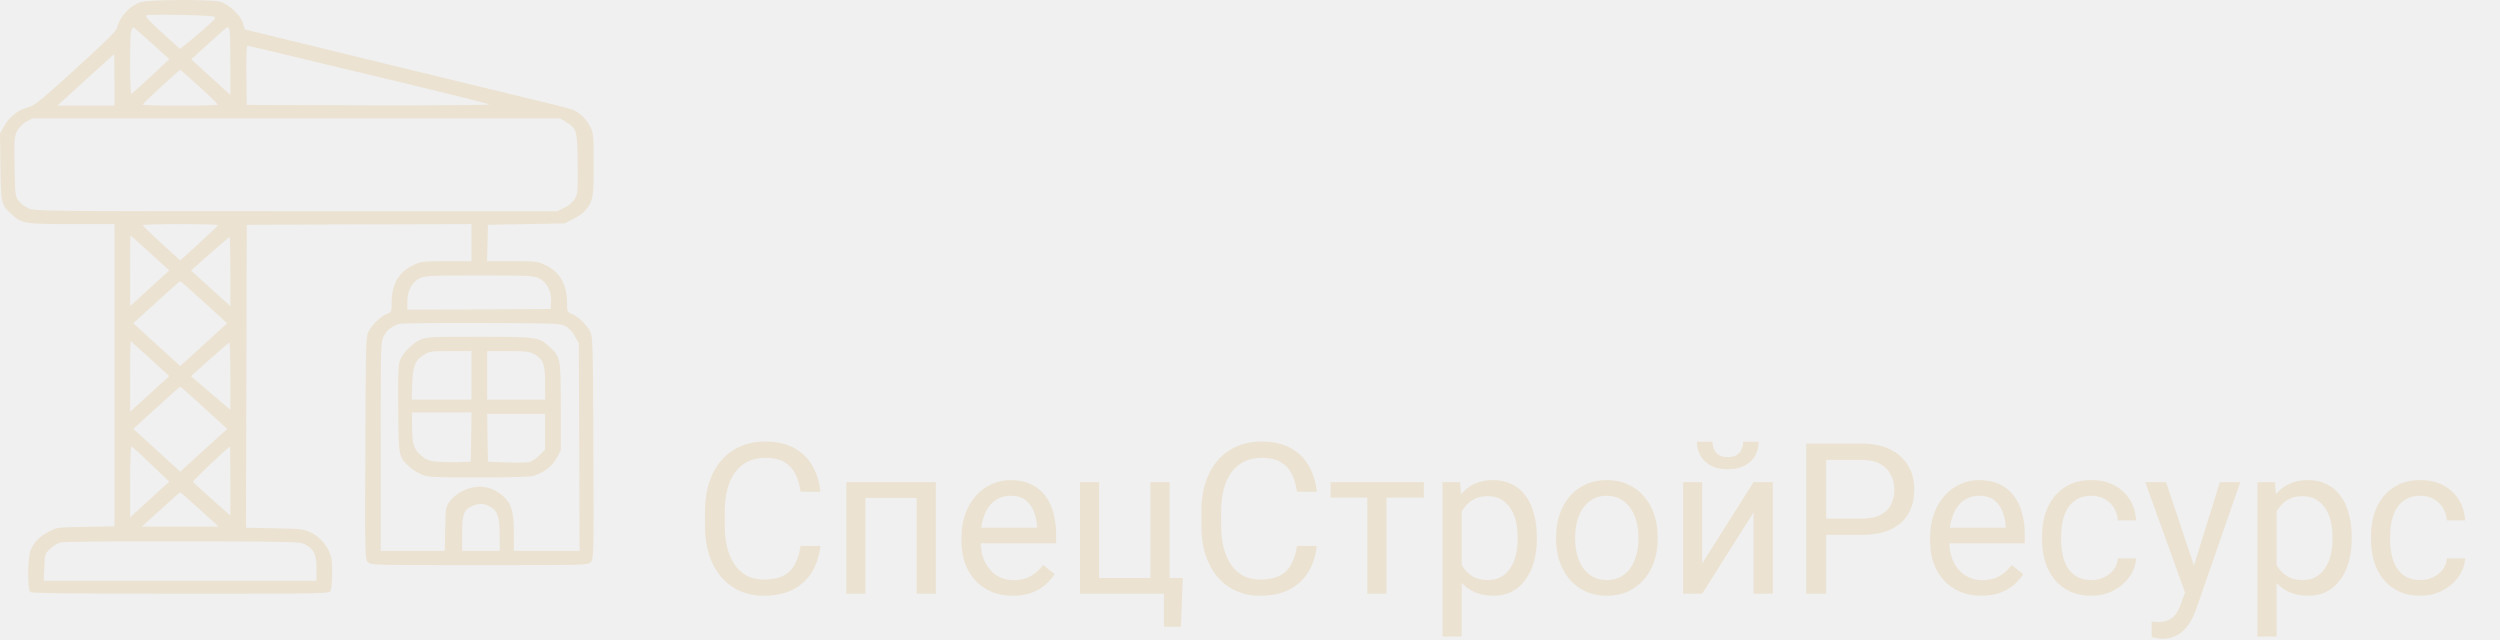
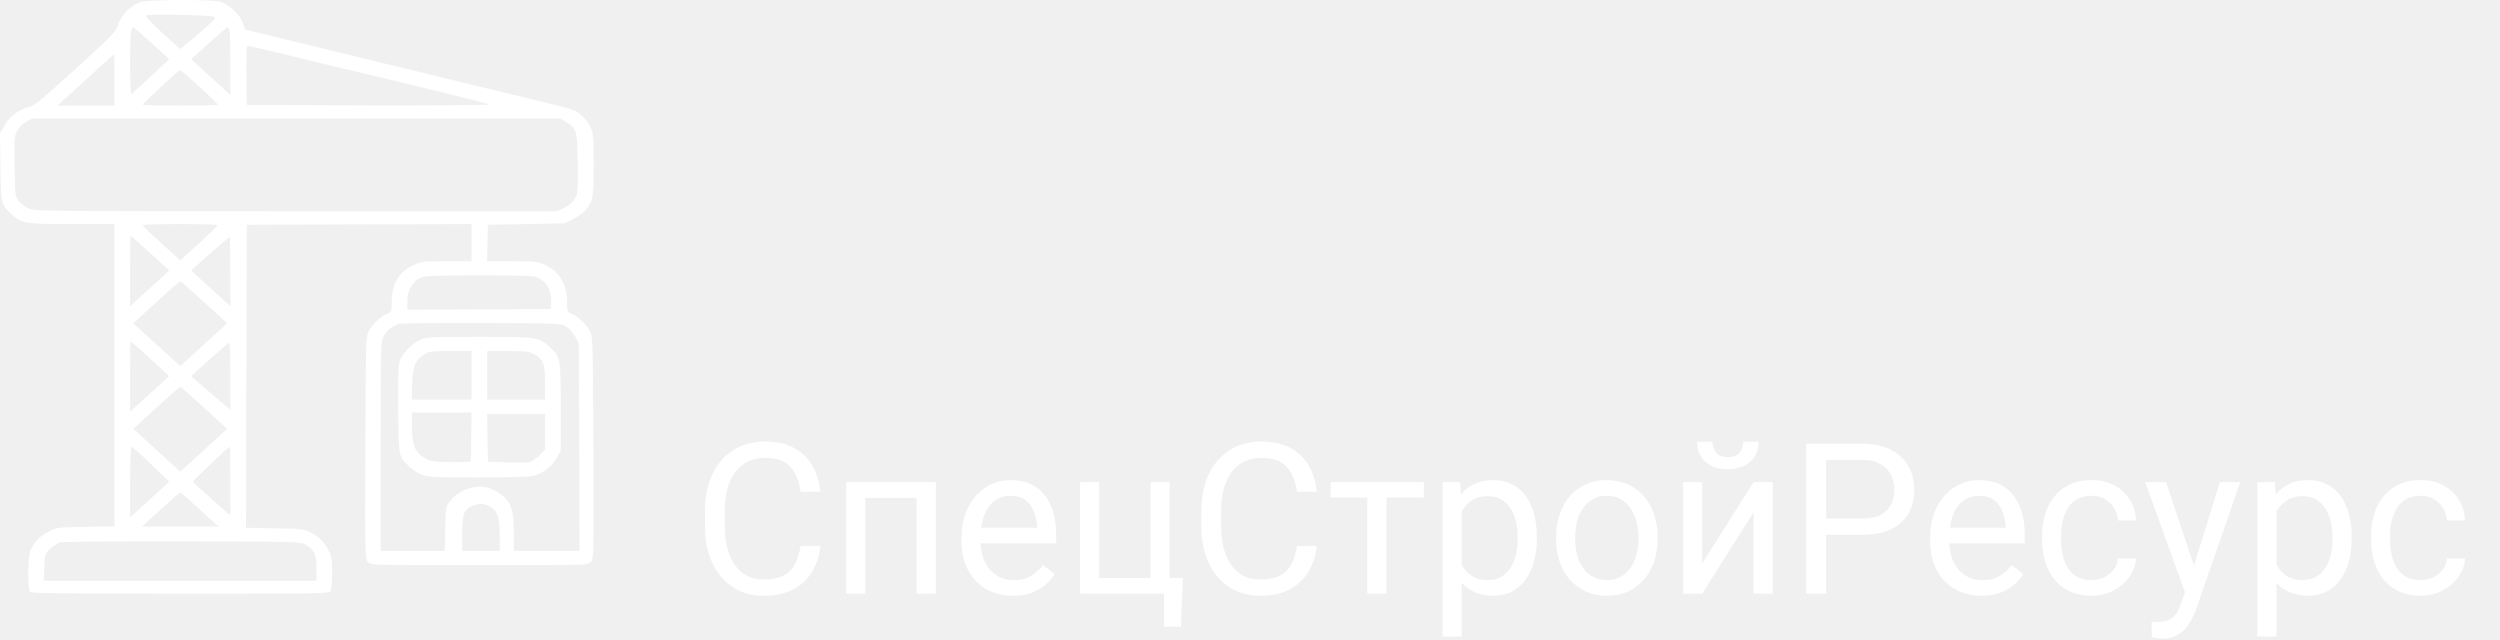
- <svg xmlns="http://www.w3.org/2000/svg" width="379" height="97" viewBox="0 0 379 97" fill="#ebe2d1">
+ <svg xmlns="http://www.w3.org/2000/svg" width="379" height="97" viewBox="0 0 379 97" fill="white">
  <path d="M21.295 0.334C19.681 0.853 18.138 2.54 17.734 4.228C17.615 4.725 15.954 6.369 11.467 10.436C6.22 15.195 5.223 16.017 4.368 16.234C2.873 16.58 1.424 17.683 0.665 19.046L0 20.236L0.071 25.319C0.142 30.922 0.19 31.052 1.733 32.458C3.3 33.907 3.704 33.972 10.897 33.972H17.354V56.881V79.79L13.034 79.876C8.736 79.941 8.665 79.941 7.407 80.59C6.054 81.282 5.247 82.083 4.653 83.359C4.202 84.354 4.131 89.329 4.582 89.74C4.796 89.935 10.185 90 27.373 90C49.356 90 49.879 90 50.116 89.589C50.235 89.351 50.353 88.118 50.353 86.82C50.353 84.83 50.258 84.332 49.784 83.402C49.143 82.126 48.241 81.26 46.911 80.633C46.056 80.222 45.487 80.157 41.617 80.092L37.296 80.006L37.344 57.054L37.415 34.08L54.461 34.016L71.483 33.972V36.784V39.597H67.731C64.17 39.597 63.909 39.618 62.746 40.159C60.467 41.197 59.375 43.036 59.375 45.848C59.375 47.211 59.351 47.298 58.71 47.557C57.784 47.925 56.597 49.028 55.98 50.067C55.458 50.954 55.458 50.975 55.386 67.87C55.315 84.635 55.339 84.808 55.814 85.241C56.289 85.674 56.526 85.674 72.669 85.674C88.813 85.674 89.05 85.674 89.525 85.241C90 84.808 90.024 84.635 89.953 67.87C89.881 50.975 89.881 50.954 89.359 50.067C88.742 49.028 87.555 47.925 86.629 47.557C86.012 47.298 85.964 47.211 85.964 45.913C85.964 43.101 84.848 41.176 82.617 40.159C81.43 39.618 81.192 39.597 77.608 39.597H73.833L73.904 36.828L73.975 34.08L79.792 33.972L85.608 33.864L86.89 33.215C87.579 32.869 88.409 32.285 88.718 31.917C89.905 30.489 90 29.992 90 24.952C90 20.668 89.953 20.149 89.501 19.262C88.955 18.137 88.029 17.207 87.056 16.731C86.676 16.558 85.014 16.104 83.376 15.715C81.738 15.325 70.651 12.643 58.758 9.744L37.13 4.466L36.821 3.492C36.418 2.238 34.685 0.637 33.355 0.269C31.931 -0.12 22.53 -0.077 21.295 0.334ZM32.406 2.519C32.762 2.649 32.714 2.778 31.907 3.514C31.409 3.99 30.174 5.071 29.153 5.915L27.302 7.429L24.595 4.985C22.672 3.233 21.96 2.454 22.174 2.324C22.506 2.108 31.741 2.281 32.406 2.519ZM22.981 6.542L25.663 8.965L22.862 11.583C21.343 13.011 20.013 14.2 19.918 14.244C19.681 14.33 19.657 5.764 19.871 4.79C19.966 4.422 20.084 4.12 20.179 4.12C20.251 4.12 21.509 5.201 22.981 6.542ZM34.78 4.466C34.851 4.66 34.922 6.953 34.922 9.593V14.395L31.955 11.691L28.987 8.987L31.646 6.564C33.118 5.223 34.4 4.12 34.471 4.12C34.566 4.12 34.709 4.271 34.78 4.466ZM42.092 7.992C44.49 8.576 52.633 10.544 60.206 12.34C67.779 14.157 74.07 15.736 74.213 15.844C74.331 15.931 66.093 15.996 55.932 15.974L37.415 15.909L37.344 11.41C37.32 8.662 37.367 6.932 37.51 6.932C37.629 6.932 39.694 7.408 42.092 7.992ZM17.354 12.124V16.017H13.034H8.689L12.962 12.124C15.313 9.982 17.259 8.23 17.283 8.23C17.331 8.23 17.354 9.982 17.354 12.124ZM30.245 13.162C31.765 14.546 33.023 15.779 33.023 15.866C33.023 15.953 30.459 16.017 27.325 16.017C24.192 16.017 21.628 15.953 21.628 15.866C21.628 15.671 27.135 10.609 27.325 10.609C27.396 10.609 28.702 11.756 30.245 13.162ZM85.727 18.44C87.46 19.522 87.507 19.652 87.579 24.735C87.626 29.148 87.602 29.343 87.104 30.187C86.748 30.749 86.178 31.225 85.489 31.528L84.445 32.025H44.893C6.861 32.025 5.318 32.004 4.392 31.614C3.846 31.398 3.157 30.879 2.849 30.489C2.303 29.776 2.279 29.602 2.208 25.254C2.137 21.079 2.16 20.69 2.611 19.825C2.92 19.262 3.442 18.743 3.988 18.44L4.891 17.964H44.917H84.943L85.727 18.44ZM33.023 34.145C33.023 34.232 31.741 35.465 30.174 36.893L27.325 39.489L24.476 36.893C22.91 35.465 21.628 34.232 21.628 34.145C21.628 34.037 24.192 33.972 27.325 33.972C30.459 33.972 33.023 34.037 33.023 34.145ZM22.767 38.364L25.663 41.003L22.696 43.707L19.728 46.411V41.046C19.728 38.104 19.752 35.703 19.799 35.703C19.823 35.703 21.153 36.893 22.767 38.364ZM34.922 41.154V46.411L31.931 43.707L28.963 41.003L31.836 38.45C33.403 37.066 34.756 35.919 34.803 35.919C34.875 35.919 34.922 38.277 34.922 41.154ZM81.691 42.171C82.878 42.755 83.638 44.139 83.543 45.654L83.471 46.843L72.622 46.908L61.749 46.952V45.697C61.749 44.096 62.485 42.733 63.648 42.171C64.408 41.803 65.144 41.76 72.669 41.76C80.195 41.76 80.931 41.803 81.691 42.171ZM30.957 45.827L34.447 49.007L30.886 52.252L27.325 55.496L23.764 52.252L20.203 49.007L23.693 45.827C25.616 44.053 27.254 42.625 27.325 42.625C27.396 42.625 29.035 44.053 30.957 45.827ZM85.727 49.439C86.249 49.721 86.771 50.283 87.151 50.954L87.745 52.035L87.816 67.762L87.863 83.51H82.878H77.892V80.85C77.892 77.561 77.536 76.35 76.302 75.247C74.521 73.668 72.456 73.365 70.272 74.36C69.441 74.749 68.752 75.29 68.278 75.896C67.565 76.826 67.565 76.869 67.494 80.179L67.423 83.51H62.556H57.713V67.675C57.713 52.165 57.713 51.819 58.188 50.932C58.686 50.002 59.446 49.418 60.538 49.093C60.87 49.007 66.497 48.942 73.026 48.964C84.445 49.007 84.919 49.028 85.727 49.439ZM22.767 54.371L25.663 57.011L22.696 59.715L19.728 62.419V57.054C19.728 54.112 19.752 51.711 19.799 51.711C19.823 51.711 21.153 52.901 22.767 54.371ZM34.922 57.032V62.138L31.931 59.585L28.94 57.032L31.788 54.48C33.355 53.074 34.709 51.927 34.78 51.927C34.851 51.927 34.922 54.22 34.922 57.032ZM30.957 61.835L34.447 65.015L30.886 68.26L27.325 71.504L23.764 68.26L20.203 65.015L23.693 61.835C25.616 60.061 27.254 58.633 27.325 58.633C27.396 58.633 29.035 60.061 30.957 61.835ZM21.628 69.168C22.482 69.99 23.74 71.18 24.405 71.829L25.663 73.019L22.696 75.723L19.728 78.427V73.062C19.728 70.12 19.799 67.719 19.918 67.719C20.013 67.719 20.797 68.368 21.628 69.168ZM34.922 72.954V78.167L32.145 75.701C30.601 74.338 29.296 73.148 29.248 73.04C29.177 72.889 34.637 67.719 34.851 67.719C34.898 67.719 34.922 70.077 34.922 72.954ZM30.293 77.237L33.142 79.833H27.325H21.509L24.358 77.237C25.925 75.809 27.254 74.641 27.325 74.641C27.396 74.641 28.726 75.809 30.293 77.237ZM74.284 76.804C75.447 77.453 75.756 78.362 75.756 81.131V83.51H72.907H70.058V80.893C70.058 77.972 70.295 77.28 71.577 76.718C72.575 76.263 73.358 76.285 74.284 76.804ZM46.27 82.537C47.623 83.272 47.979 84.051 47.979 86.193V88.053H27.302H6.624L6.719 86.02C6.79 84.008 6.814 83.943 7.621 83.186C8.072 82.775 8.76 82.32 9.164 82.212C9.567 82.126 17.805 82.039 27.681 82.061C45.036 82.104 45.51 82.126 46.27 82.537Z" fill="" />
  <path d="M63.696 51.516C62.39 52.122 60.942 53.636 60.586 54.782C60.372 55.431 60.325 57.66 60.372 62.202C60.443 69.341 60.419 69.233 62.034 70.726C62.461 71.137 63.292 71.677 63.886 71.915C64.906 72.348 65.334 72.37 72.551 72.37C78.177 72.37 80.361 72.305 81.026 72.088C82.498 71.612 83.733 70.639 84.397 69.428L85.015 68.281V61.683C85.015 54.307 84.967 54.069 83.329 52.598C81.691 51.105 81.525 51.062 72.669 51.062C65.049 51.062 64.669 51.083 63.696 51.516ZM71.483 56.903V60.58H66.948H62.414L62.485 58.136C62.604 55.41 62.936 54.588 64.36 53.723C65.073 53.268 65.429 53.225 68.301 53.225H71.483V56.903ZM80.931 53.658C82.356 54.458 82.641 55.172 82.641 58.027V60.58H78.249H73.857V56.903V53.225H77.014C79.72 53.225 80.243 53.29 80.931 53.658ZM71.435 66.248L71.364 69.99L69.583 70.055C68.61 70.098 67.114 70.055 66.283 69.99C64.978 69.86 64.645 69.731 63.838 69.06C62.722 68.108 62.485 67.286 62.461 64.517V62.527H66.972H71.483L71.435 66.248ZM82.641 65.447V68.151L81.786 69.017C81.311 69.493 80.623 69.947 80.243 70.055C79.863 70.141 78.32 70.163 76.777 70.098L73.975 69.99L73.904 66.356L73.857 62.743H78.249H82.641V65.447Z" fill="" />
  <path d="M121.375 82.766H124.375C124.219 84.203 123.807 85.49 123.141 86.625C122.474 87.76 121.531 88.662 120.312 89.328C119.094 89.984 117.573 90.312 115.75 90.312C114.417 90.312 113.203 90.062 112.109 89.562C111.026 89.062 110.094 88.354 109.312 87.438C108.531 86.51 107.927 85.401 107.5 84.109C107.083 82.807 106.875 81.359 106.875 79.766V77.5C106.875 75.906 107.083 74.463 107.5 73.172C107.927 71.87 108.536 70.755 109.328 69.828C110.13 68.901 111.094 68.188 112.219 67.688C113.344 67.188 114.609 66.938 116.016 66.938C117.734 66.938 119.188 67.26 120.375 67.906C121.562 68.552 122.484 69.448 123.141 70.594C123.807 71.729 124.219 73.047 124.375 74.547H121.375C121.229 73.484 120.958 72.573 120.562 71.812C120.167 71.042 119.604 70.448 118.875 70.031C118.146 69.615 117.193 69.406 116.016 69.406C115.005 69.406 114.115 69.599 113.344 69.984C112.583 70.37 111.943 70.917 111.422 71.625C110.911 72.333 110.526 73.182 110.266 74.172C110.005 75.162 109.875 76.26 109.875 77.469V79.766C109.875 80.88 109.99 81.927 110.219 82.906C110.458 83.885 110.818 84.745 111.297 85.484C111.776 86.224 112.385 86.807 113.125 87.234C113.865 87.651 114.74 87.859 115.75 87.859C117.031 87.859 118.052 87.656 118.812 87.25C119.573 86.844 120.146 86.26 120.531 85.5C120.927 84.74 121.208 83.828 121.375 82.766ZM139.312 73.094V75.484H130.766V73.094H139.312ZM131.188 73.094V90H128.297V73.094H131.188ZM141.875 73.094V90H138.969V73.094H141.875ZM153.531 90.312C152.354 90.312 151.286 90.115 150.328 89.719C149.38 89.312 148.562 88.745 147.875 88.016C147.198 87.287 146.677 86.422 146.312 85.422C145.948 84.422 145.766 83.328 145.766 82.141V81.484C145.766 80.109 145.969 78.885 146.375 77.812C146.781 76.729 147.333 75.812 148.031 75.062C148.729 74.312 149.521 73.745 150.406 73.359C151.292 72.974 152.208 72.781 153.156 72.781C154.365 72.781 155.406 72.99 156.281 73.406C157.167 73.823 157.891 74.406 158.453 75.156C159.016 75.896 159.432 76.771 159.703 77.781C159.974 78.781 160.109 79.875 160.109 81.062V82.359H147.484V80H157.219V79.781C157.177 79.031 157.021 78.302 156.75 77.594C156.49 76.885 156.073 76.302 155.5 75.844C154.927 75.385 154.146 75.156 153.156 75.156C152.5 75.156 151.896 75.297 151.344 75.578C150.792 75.849 150.318 76.255 149.922 76.797C149.526 77.338 149.219 78 149 78.781C148.781 79.562 148.672 80.463 148.672 81.484V82.141C148.672 82.943 148.781 83.698 149 84.406C149.229 85.104 149.557 85.719 149.984 86.25C150.422 86.781 150.948 87.198 151.562 87.5C152.188 87.802 152.896 87.953 153.688 87.953C154.708 87.953 155.573 87.745 156.281 87.328C156.99 86.912 157.609 86.354 158.141 85.656L159.891 87.047C159.526 87.599 159.062 88.125 158.5 88.625C157.938 89.125 157.245 89.531 156.422 89.844C155.609 90.156 154.646 90.312 153.531 90.312ZM163.734 90V73.094H166.625V87.625H174.406V73.094H177.312V90H163.734ZM179.312 87.625L179.031 95.016H176.453V90H174.25V87.625H179.312ZM196.625 82.766H199.625C199.469 84.203 199.057 85.49 198.391 86.625C197.724 87.76 196.781 88.662 195.562 89.328C194.344 89.984 192.823 90.312 191 90.312C189.667 90.312 188.453 90.062 187.359 89.562C186.276 89.062 185.344 88.354 184.562 87.438C183.781 86.51 183.177 85.401 182.75 84.109C182.333 82.807 182.125 81.359 182.125 79.766V77.5C182.125 75.906 182.333 74.463 182.75 73.172C183.177 71.87 183.786 70.755 184.578 69.828C185.38 68.901 186.344 68.188 187.469 67.688C188.594 67.188 189.859 66.938 191.266 66.938C192.984 66.938 194.438 67.26 195.625 67.906C196.812 68.552 197.734 69.448 198.391 70.594C199.057 71.729 199.469 73.047 199.625 74.547H196.625C196.479 73.484 196.208 72.573 195.812 71.812C195.417 71.042 194.854 70.448 194.125 70.031C193.396 69.615 192.443 69.406 191.266 69.406C190.255 69.406 189.365 69.599 188.594 69.984C187.833 70.37 187.193 70.917 186.672 71.625C186.161 72.333 185.776 73.182 185.516 74.172C185.255 75.162 185.125 76.26 185.125 77.469V79.766C185.125 80.88 185.24 81.927 185.469 82.906C185.708 83.885 186.068 84.745 186.547 85.484C187.026 86.224 187.635 86.807 188.375 87.234C189.115 87.651 189.99 87.859 191 87.859C192.281 87.859 193.302 87.656 194.062 87.25C194.823 86.844 195.396 86.26 195.781 85.5C196.177 84.74 196.458 83.828 196.625 82.766ZM210.188 73.094V90H207.281V73.094H210.188ZM215.859 73.094V75.438H201.719V73.094H215.859ZM221.594 76.344V96.5H218.688V73.094H221.344L221.594 76.344ZM232.984 81.406V81.734C232.984 82.963 232.839 84.104 232.547 85.156C232.255 86.198 231.828 87.104 231.266 87.875C230.714 88.646 230.031 89.245 229.219 89.672C228.406 90.099 227.474 90.312 226.422 90.312C225.349 90.312 224.401 90.135 223.578 89.781C222.755 89.427 222.057 88.912 221.484 88.234C220.911 87.557 220.453 86.745 220.109 85.797C219.776 84.849 219.547 83.781 219.422 82.594V80.844C219.547 79.594 219.781 78.474 220.125 77.484C220.469 76.495 220.922 75.651 221.484 74.953C222.057 74.245 222.75 73.708 223.562 73.344C224.375 72.969 225.312 72.781 226.375 72.781C227.438 72.781 228.38 72.99 229.203 73.406C230.026 73.812 230.719 74.396 231.281 75.156C231.844 75.917 232.266 76.828 232.547 77.891C232.839 78.943 232.984 80.115 232.984 81.406ZM230.078 81.734V81.406C230.078 80.562 229.99 79.771 229.812 79.031C229.635 78.281 229.359 77.625 228.984 77.062C228.62 76.49 228.151 76.042 227.578 75.719C227.005 75.385 226.323 75.219 225.531 75.219C224.802 75.219 224.167 75.344 223.625 75.594C223.094 75.844 222.641 76.182 222.266 76.609C221.891 77.026 221.583 77.505 221.344 78.047C221.115 78.578 220.943 79.13 220.828 79.703V83.75C221.036 84.479 221.328 85.167 221.703 85.812C222.078 86.448 222.578 86.963 223.203 87.359C223.828 87.745 224.615 87.938 225.562 87.938C226.344 87.938 227.016 87.776 227.578 87.453C228.151 87.12 228.62 86.667 228.984 86.094C229.359 85.521 229.635 84.865 229.812 84.125C229.99 83.375 230.078 82.578 230.078 81.734ZM235.906 81.734V81.375C235.906 80.156 236.083 79.026 236.438 77.984C236.792 76.932 237.302 76.021 237.969 75.25C238.635 74.469 239.443 73.865 240.391 73.438C241.339 73 242.401 72.781 243.578 72.781C244.766 72.781 245.833 73 246.781 73.438C247.74 73.865 248.552 74.469 249.219 75.25C249.896 76.021 250.411 76.932 250.766 77.984C251.12 79.026 251.297 80.156 251.297 81.375V81.734C251.297 82.953 251.12 84.083 250.766 85.125C250.411 86.167 249.896 87.078 249.219 87.859C248.552 88.63 247.745 89.234 246.797 89.672C245.859 90.099 244.797 90.312 243.609 90.312C242.422 90.312 241.354 90.099 240.406 89.672C239.458 89.234 238.646 88.63 237.969 87.859C237.302 87.078 236.792 86.167 236.438 85.125C236.083 84.083 235.906 82.953 235.906 81.734ZM238.797 81.375V81.734C238.797 82.578 238.896 83.375 239.094 84.125C239.292 84.865 239.589 85.521 239.984 86.094C240.391 86.667 240.896 87.12 241.5 87.453C242.104 87.776 242.807 87.938 243.609 87.938C244.401 87.938 245.094 87.776 245.688 87.453C246.292 87.12 246.792 86.667 247.188 86.094C247.583 85.521 247.88 84.865 248.078 84.125C248.286 83.375 248.391 82.578 248.391 81.734V81.375C248.391 80.542 248.286 79.755 248.078 79.016C247.88 78.266 247.578 77.604 247.172 77.031C246.776 76.448 246.276 75.99 245.672 75.656C245.078 75.323 244.38 75.156 243.578 75.156C242.786 75.156 242.089 75.323 241.484 75.656C240.891 75.99 240.391 76.448 239.984 77.031C239.589 77.604 239.292 78.266 239.094 79.016C238.896 79.755 238.797 80.542 238.797 81.375ZM258.047 85.422L265.844 73.094H268.75V90H265.844V77.672L258.047 90H255.172V73.094H258.047V85.422ZM264.266 66.969H266.609C266.609 67.781 266.422 68.505 266.047 69.141C265.672 69.766 265.135 70.255 264.438 70.609C263.74 70.963 262.911 71.141 261.953 71.141C260.505 71.141 259.359 70.755 258.516 69.984C257.682 69.203 257.266 68.198 257.266 66.969H259.609C259.609 67.583 259.786 68.125 260.141 68.594C260.495 69.062 261.099 69.297 261.953 69.297C262.786 69.297 263.38 69.062 263.734 68.594C264.089 68.125 264.266 67.583 264.266 66.969ZM282.219 81.078H276.141V78.625H282.219C283.396 78.625 284.349 78.438 285.078 78.062C285.807 77.688 286.339 77.167 286.672 76.5C287.016 75.833 287.188 75.073 287.188 74.219C287.188 73.438 287.016 72.703 286.672 72.016C286.339 71.328 285.807 70.776 285.078 70.359C284.349 69.932 283.396 69.719 282.219 69.719H276.844V90H273.828V67.25H282.219C283.938 67.25 285.391 67.547 286.578 68.141C287.766 68.734 288.667 69.557 289.281 70.609C289.896 71.651 290.203 72.844 290.203 74.188C290.203 75.646 289.896 76.891 289.281 77.922C288.667 78.953 287.766 79.74 286.578 80.281C285.391 80.812 283.938 81.078 282.219 81.078ZM300.375 90.312C299.198 90.312 298.13 90.115 297.172 89.719C296.224 89.312 295.406 88.745 294.719 88.016C294.042 87.287 293.521 86.422 293.156 85.422C292.792 84.422 292.609 83.328 292.609 82.141V81.484C292.609 80.109 292.812 78.885 293.219 77.812C293.625 76.729 294.177 75.812 294.875 75.062C295.573 74.312 296.365 73.745 297.25 73.359C298.135 72.974 299.052 72.781 300 72.781C301.208 72.781 302.25 72.99 303.125 73.406C304.01 73.823 304.734 74.406 305.297 75.156C305.859 75.896 306.276 76.771 306.547 77.781C306.818 78.781 306.953 79.875 306.953 81.062V82.359H294.328V80H304.062V79.781C304.021 79.031 303.865 78.302 303.594 77.594C303.333 76.885 302.917 76.302 302.344 75.844C301.771 75.385 300.99 75.156 300 75.156C299.344 75.156 298.74 75.297 298.188 75.578C297.635 75.849 297.161 76.255 296.766 76.797C296.37 77.338 296.062 78 295.844 78.781C295.625 79.562 295.516 80.463 295.516 81.484V82.141C295.516 82.943 295.625 83.698 295.844 84.406C296.073 85.104 296.401 85.719 296.828 86.25C297.266 86.781 297.792 87.198 298.406 87.5C299.031 87.802 299.74 87.953 300.531 87.953C301.552 87.953 302.417 87.745 303.125 87.328C303.833 86.912 304.453 86.354 304.984 85.656L306.734 87.047C306.37 87.599 305.906 88.125 305.344 88.625C304.781 89.125 304.089 89.531 303.266 89.844C302.453 90.156 301.49 90.312 300.375 90.312ZM317.094 87.938C317.781 87.938 318.417 87.797 319 87.516C319.583 87.234 320.062 86.849 320.438 86.359C320.812 85.859 321.026 85.292 321.078 84.656H323.828C323.776 85.656 323.438 86.588 322.812 87.453C322.198 88.307 321.391 89 320.391 89.531C319.391 90.052 318.292 90.312 317.094 90.312C315.823 90.312 314.714 90.088 313.766 89.641C312.828 89.193 312.047 88.578 311.422 87.797C310.807 87.016 310.344 86.12 310.031 85.109C309.729 84.088 309.578 83.01 309.578 81.875V81.219C309.578 80.083 309.729 79.01 310.031 78C310.344 76.979 310.807 76.078 311.422 75.297C312.047 74.516 312.828 73.901 313.766 73.453C314.714 73.005 315.823 72.781 317.094 72.781C318.417 72.781 319.573 73.052 320.562 73.594C321.552 74.125 322.328 74.854 322.891 75.781C323.464 76.698 323.776 77.74 323.828 78.906H321.078C321.026 78.208 320.828 77.578 320.484 77.016C320.151 76.453 319.693 76.005 319.109 75.672C318.536 75.328 317.865 75.156 317.094 75.156C316.208 75.156 315.464 75.333 314.859 75.688C314.266 76.031 313.792 76.5 313.438 77.094C313.094 77.677 312.844 78.328 312.688 79.047C312.542 79.755 312.469 80.479 312.469 81.219V81.875C312.469 82.615 312.542 83.344 312.688 84.062C312.833 84.781 313.078 85.432 313.422 86.016C313.776 86.599 314.25 87.068 314.844 87.422C315.448 87.766 316.198 87.938 317.094 87.938ZM331.828 88.25L336.531 73.094H339.625L332.844 92.609C332.688 93.026 332.479 93.474 332.219 93.953C331.969 94.443 331.646 94.906 331.25 95.344C330.854 95.781 330.375 96.135 329.812 96.406C329.26 96.688 328.599 96.828 327.828 96.828C327.599 96.828 327.307 96.797 326.953 96.734C326.599 96.672 326.349 96.62 326.203 96.578L326.188 94.234C326.271 94.245 326.401 94.255 326.578 94.266C326.766 94.287 326.896 94.297 326.969 94.297C327.625 94.297 328.182 94.208 328.641 94.031C329.099 93.865 329.484 93.578 329.797 93.172C330.12 92.776 330.396 92.229 330.625 91.531L331.828 88.25ZM328.375 73.094L332.766 86.219L333.516 89.266L331.438 90.328L325.219 73.094H328.375ZM345.125 76.344V96.5H342.219V73.094H344.875L345.125 76.344ZM356.516 81.406V81.734C356.516 82.963 356.37 84.104 356.078 85.156C355.786 86.198 355.359 87.104 354.797 87.875C354.245 88.646 353.562 89.245 352.75 89.672C351.938 90.099 351.005 90.312 349.953 90.312C348.88 90.312 347.932 90.135 347.109 89.781C346.286 89.427 345.589 88.912 345.016 88.234C344.443 87.557 343.984 86.745 343.641 85.797C343.307 84.849 343.078 83.781 342.953 82.594V80.844C343.078 79.594 343.312 78.474 343.656 77.484C344 76.495 344.453 75.651 345.016 74.953C345.589 74.245 346.281 73.708 347.094 73.344C347.906 72.969 348.844 72.781 349.906 72.781C350.969 72.781 351.911 72.99 352.734 73.406C353.557 73.812 354.25 74.396 354.812 75.156C355.375 75.917 355.797 76.828 356.078 77.891C356.37 78.943 356.516 80.115 356.516 81.406ZM353.609 81.734V81.406C353.609 80.562 353.521 79.771 353.344 79.031C353.167 78.281 352.891 77.625 352.516 77.062C352.151 76.49 351.682 76.042 351.109 75.719C350.536 75.385 349.854 75.219 349.062 75.219C348.333 75.219 347.698 75.344 347.156 75.594C346.625 75.844 346.172 76.182 345.797 76.609C345.422 77.026 345.115 77.505 344.875 78.047C344.646 78.578 344.474 79.13 344.359 79.703V83.75C344.568 84.479 344.859 85.167 345.234 85.812C345.609 86.448 346.109 86.963 346.734 87.359C347.359 87.745 348.146 87.938 349.094 87.938C349.875 87.938 350.547 87.776 351.109 87.453C351.682 87.12 352.151 86.667 352.516 86.094C352.891 85.521 353.167 84.865 353.344 84.125C353.521 83.375 353.609 82.578 353.609 81.734ZM366.969 87.938C367.656 87.938 368.292 87.797 368.875 87.516C369.458 87.234 369.938 86.849 370.312 86.359C370.688 85.859 370.901 85.292 370.953 84.656H373.703C373.651 85.656 373.312 86.588 372.688 87.453C372.073 88.307 371.266 89 370.266 89.531C369.266 90.052 368.167 90.312 366.969 90.312C365.698 90.312 364.589 90.088 363.641 89.641C362.703 89.193 361.922 88.578 361.297 87.797C360.682 87.016 360.219 86.12 359.906 85.109C359.604 84.088 359.453 83.01 359.453 81.875V81.219C359.453 80.083 359.604 79.01 359.906 78C360.219 76.979 360.682 76.078 361.297 75.297C361.922 74.516 362.703 73.901 363.641 73.453C364.589 73.005 365.698 72.781 366.969 72.781C368.292 72.781 369.448 73.052 370.438 73.594C371.427 74.125 372.203 74.854 372.766 75.781C373.339 76.698 373.651 77.74 373.703 78.906H370.953C370.901 78.208 370.703 77.578 370.359 77.016C370.026 76.453 369.568 76.005 368.984 75.672C368.411 75.328 367.74 75.156 366.969 75.156C366.083 75.156 365.339 75.333 364.734 75.688C364.141 76.031 363.667 76.5 363.312 77.094C362.969 77.677 362.719 78.328 362.562 79.047C362.417 79.755 362.344 80.479 362.344 81.219V81.875C362.344 82.615 362.417 83.344 362.562 84.062C362.708 84.781 362.953 85.432 363.297 86.016C363.651 86.599 364.125 87.068 364.719 87.422C365.323 87.766 366.073 87.938 366.969 87.938Z" fill="" />
</svg>
